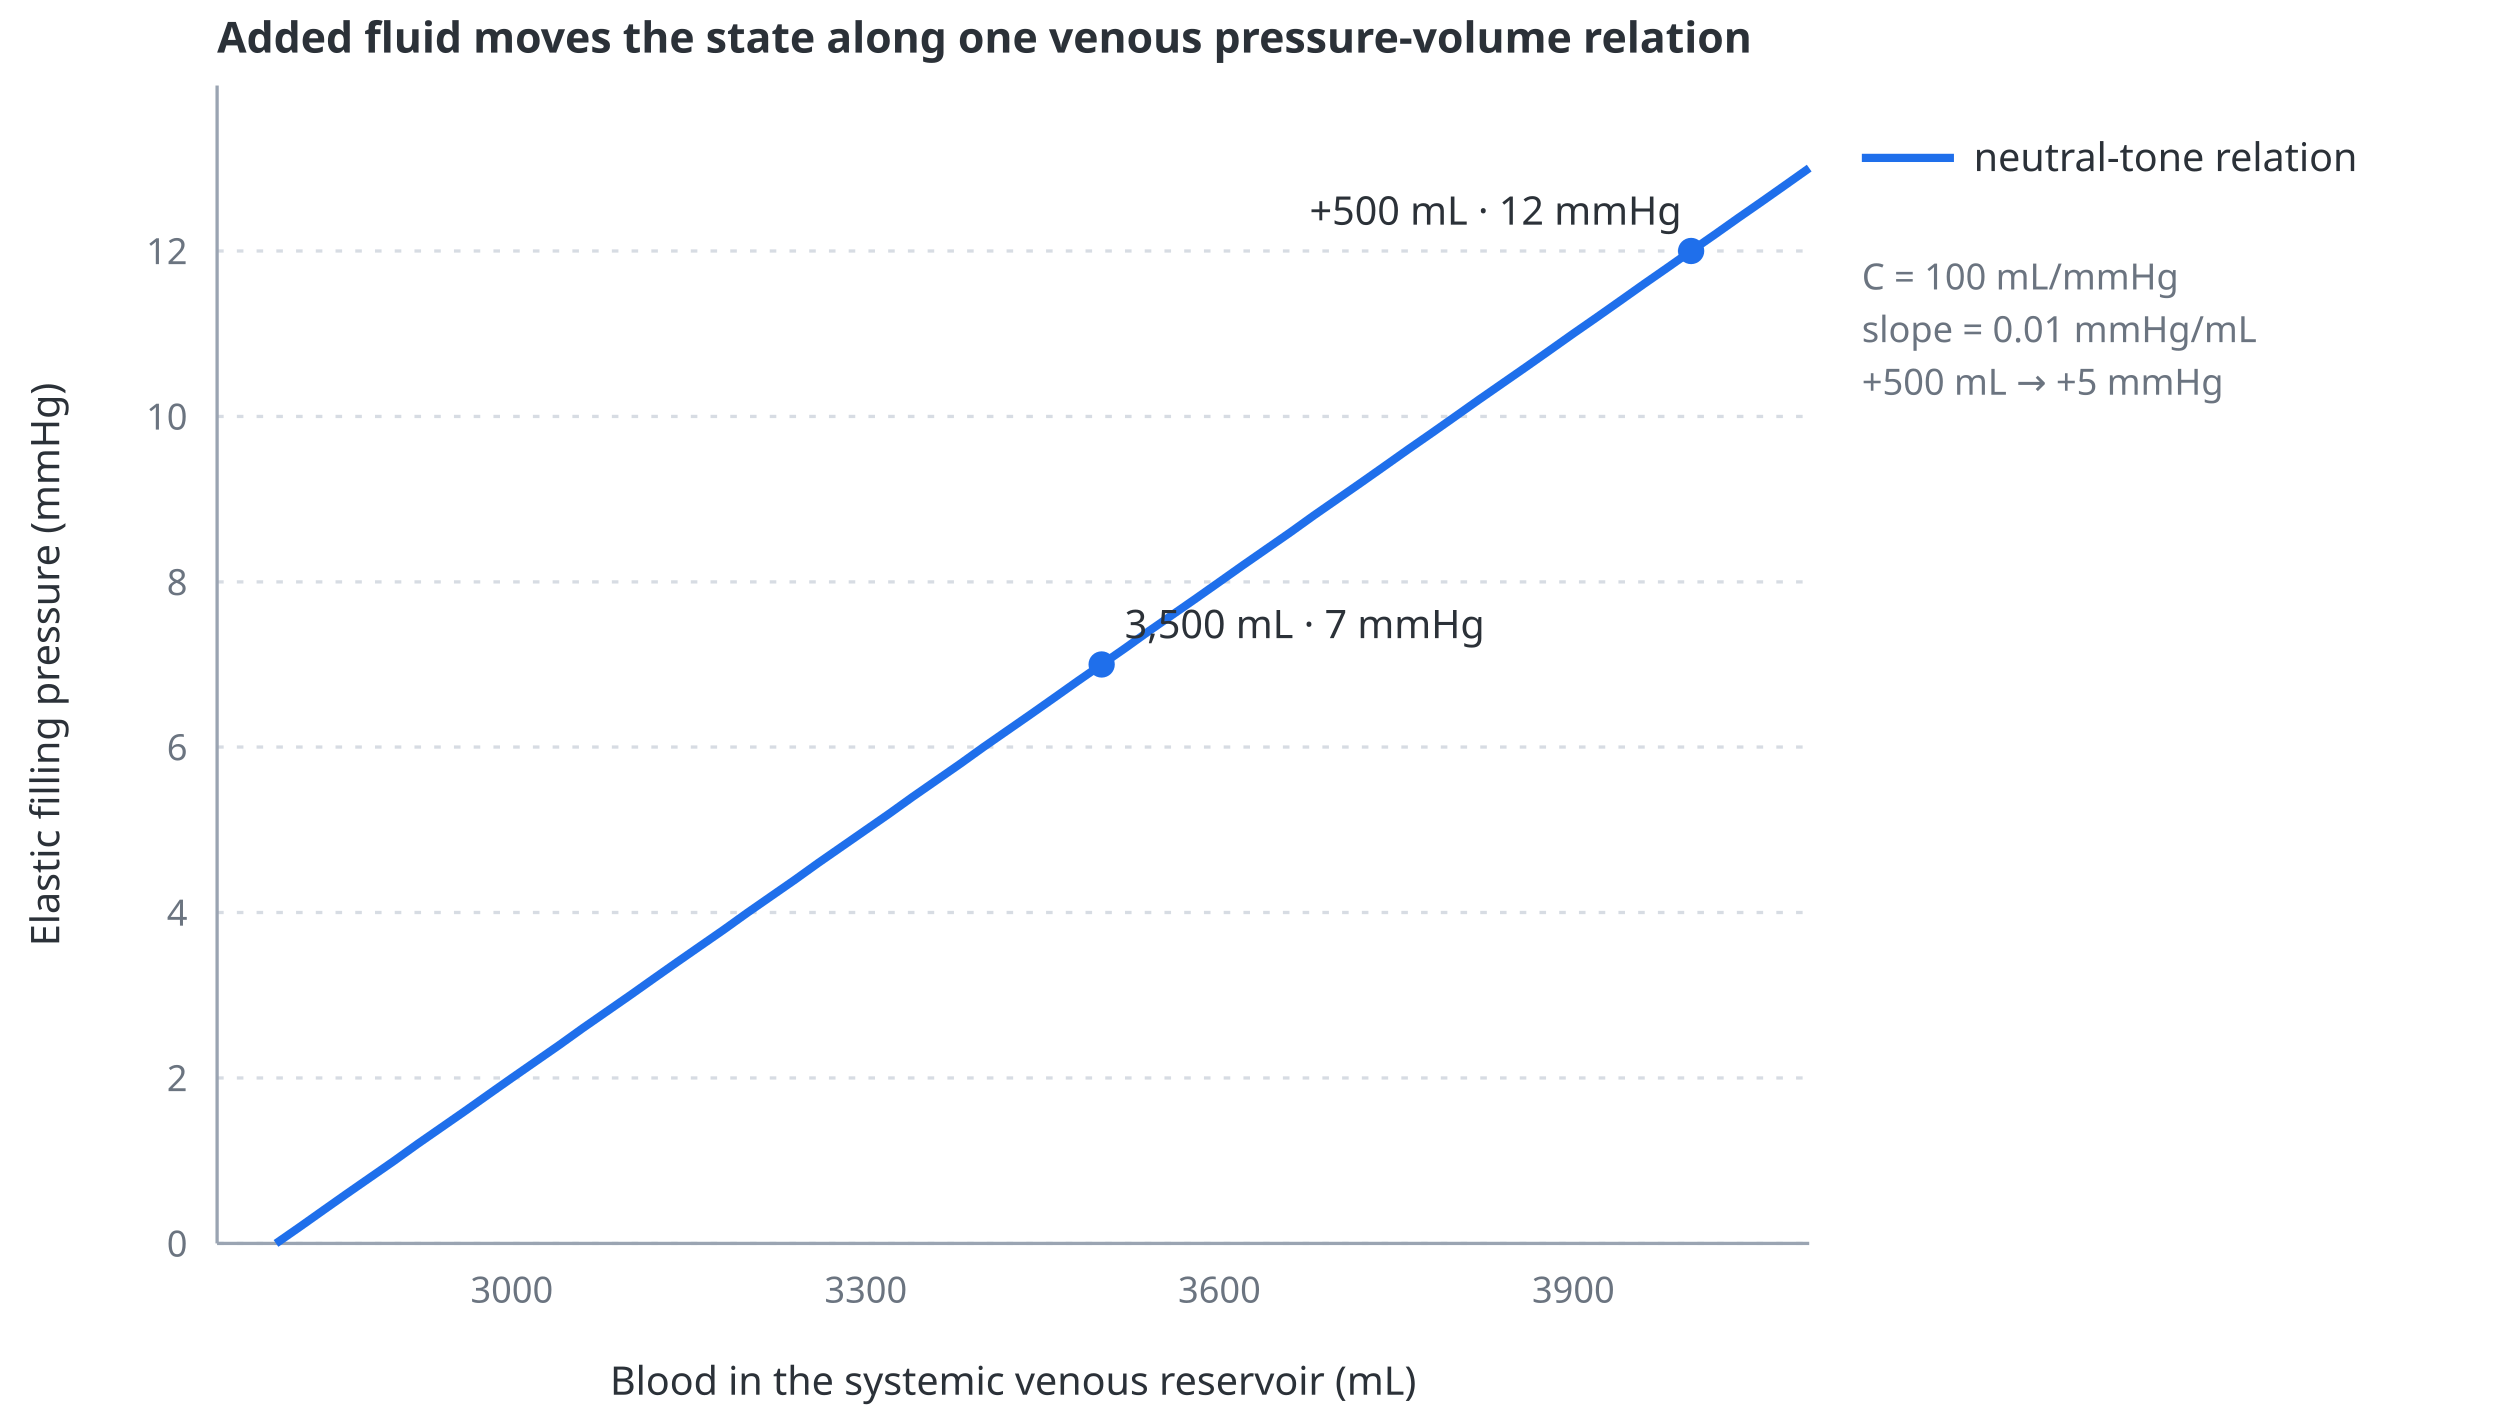
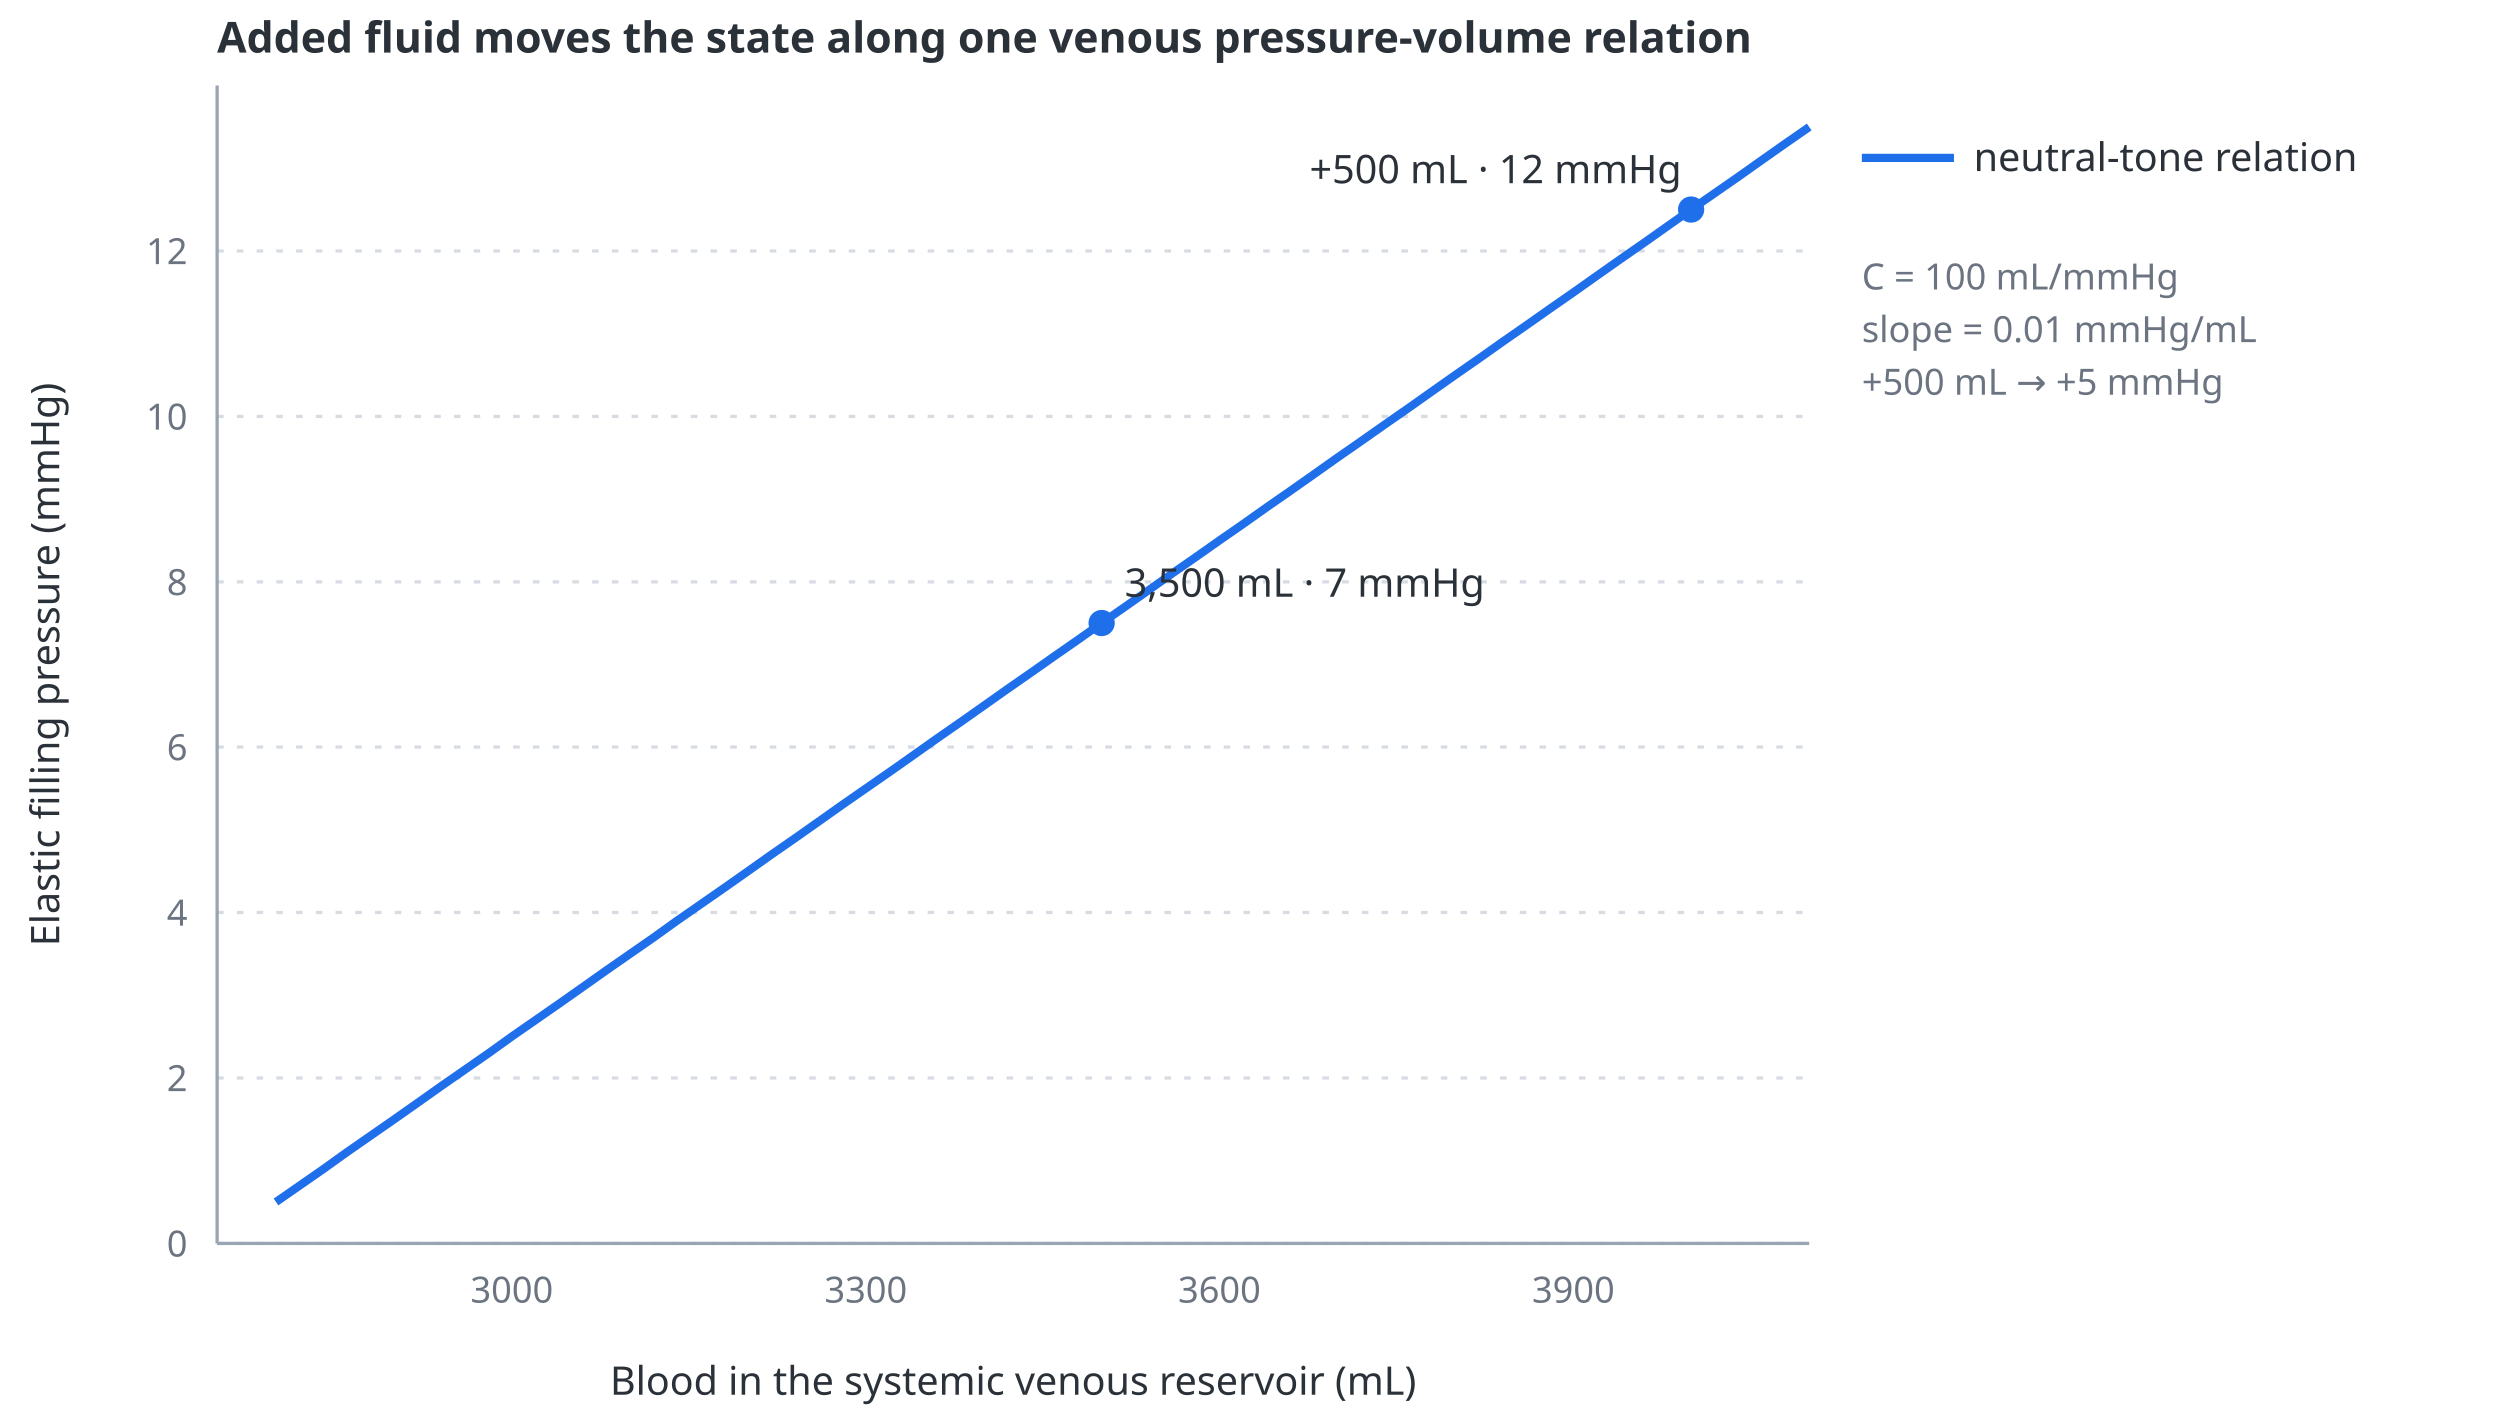
<svg xmlns="http://www.w3.org/2000/svg" viewBox="0 0 760 430" class="arthur-fig" role="img" aria-label="Added fluid moves the state along one venous pressure-volume relation">
  <style>
  svg.arthur-fig .bg { fill: none }
  svg.arthur-fig .axis { stroke: var(--fig-axis, #9aa4b2); stroke-width: 1 }
  svg.arthur-fig .grid { stroke: var(--fig-grid, #d7dce3); stroke-width: 1; stroke-dasharray: 2 4 }
  svg.arthur-fig .tick { fill: var(--fig-muted, #6b7480); font: 11px system-ui, sans-serif }
  svg.arthur-fig .label { fill: var(--fig-text, #2b3138); font: 12px system-ui, sans-serif }
  svg.arthur-fig .title { fill: var(--fig-text, #2b3138); font: 600 13px system-ui, sans-serif }
  svg.arthur-fig .lm { stroke: var(--fig-grid, #d7dce3); stroke-width: 1 }
  svg.arthur-fig .lm-text { fill: var(--fig-muted, #6b7480); font: 600 11px system-ui, sans-serif }
  svg.arthur-fig .total { stroke: var(--fig-total, #1f6feb); stroke-width: 2.5; fill: none }
  svg.arthur-fig .alv { stroke: var(--fig-alv, #d1495b); stroke-width: 1.6; fill: none; stroke-dasharray: 6 3 }
  svg.arthur-fig .extra { stroke: var(--fig-extra, #2a9d8f); stroke-width: 1.6; fill: none; stroke-dasharray: 6 3 }
  svg.arthur-fig .nadir { stroke: var(--fig-total, #1f6feb); stroke-width: 1; stroke-dasharray: 3 3 }
  svg.arthur-fig .dot { fill: var(--fig-total, #1f6feb); stroke: none }
  @media (prefers-color-scheme: dark) {
    svg.arthur-fig .axis { stroke: #5b6472 }
    svg.arthur-fig .grid, svg.arthur-fig .lm { stroke: #363d47 }
    svg.arthur-fig .tick, svg.arthur-fig .lm-text { fill: #8b95a3 }
    svg.arthur-fig .label, svg.arthur-fig .title { fill: #d6dbe2 }
    svg.arthur-fig .total, svg.arthur-fig .nadir { stroke: #58a6ff }
    svg.arthur-fig .dot { fill: #58a6ff }
    svg.arthur-fig .alv { stroke: #f08c9a }
    svg.arthur-fig .extra { stroke: #4fd1c1 }
  }
</style>
  <rect class="bg" width="760" height="430" />
  <text class="title" x="66" y="16">Added fluid moves the state along one venous pressure-volume relation</text>
  <line class="grid" x1="66" y1="378.0" x2="550" y2="378.0" />
  <text class="tick" x="57" y="382.0" text-anchor="end">0</text>
  <line class="grid" x1="66" y1="327.7" x2="550" y2="327.7" />
  <text class="tick" x="57" y="331.7" text-anchor="end">2</text>
  <line class="grid" x1="66" y1="277.4" x2="550" y2="277.4" />
  <text class="tick" x="57" y="281.4" text-anchor="end">4</text>
  <line class="grid" x1="66" y1="227.1" x2="550" y2="227.1" />
  <text class="tick" x="57" y="231.1" text-anchor="end">6</text>
  <line class="grid" x1="66" y1="176.9" x2="550" y2="176.9" />
  <text class="tick" x="57" y="180.9" text-anchor="end">8</text>
  <line class="grid" x1="66" y1="126.6" x2="550" y2="126.6" />
  <text class="tick" x="57" y="130.6" text-anchor="end">10</text>
  <line class="grid" x1="66" y1="76.3" x2="550" y2="76.3" />
  <text class="tick" x="57" y="80.3" text-anchor="end">12</text>
  <text class="tick" x="155.6" y="396" text-anchor="middle">3000</text>
  <text class="tick" x="263.2" y="396" text-anchor="middle">3300</text>
  <text class="tick" x="370.7" y="396" text-anchor="middle">3600</text>
  <text class="tick" x="478.3" y="396" text-anchor="middle">3900</text>
  <line class="axis" x1="66" y1="26" x2="66" y2="378" />
  <line class="axis" x1="66" y1="378.0" x2="550" y2="378.0" />
-   <path class="total" style="stroke-dasharray:none" d="M83.9 378.0 L91.1 373.0 L98.3 367.9 L105.4 362.9 L112.6 357.9 L119.8 352.9 L126.9 347.8 L134.1 342.8 L141.3 337.8 L148.5 332.7 L155.6 327.7 L162.8 322.7 L170.0 317.7 L177.1 312.6 L184.3 307.6 L191.5 302.6 L198.7 297.5 L205.8 292.5 L213.0 287.5 L220.2 282.5 L227.3 277.4 L234.5 272.4 L241.7 267.4 L248.8 262.3 L256.0 257.3 L263.2 252.3 L270.4 247.3 L277.5 242.2 L284.7 237.2 L291.9 232.2 L299.0 227.1 L306.2 222.1 L313.4 217.1 L320.5 212.1 L327.7 207.0 L334.9 202.0 L342.1 197.0 L349.2 191.9 L356.4 186.9 L363.6 181.9 L370.7 176.9 L377.9 171.8 L385.1 166.8 L392.3 161.8 L399.4 156.7 L406.6 151.7 L413.8 146.7 L420.9 141.7 L428.1 136.6 L435.3 131.6 L442.4 126.6 L449.6 121.5 L456.8 116.5 L464.0 111.5 L471.1 106.5 L478.3 101.4 L485.5 96.4 L492.6 91.4 L499.8 86.3 L507.0 81.3 L514.1 76.3 L521.3 71.3 L528.5 66.2 L535.7 61.2 L542.8 56.2 L550.0 51.1" />
-   <circle class="dot" cx="334.9" cy="202.0" r="4" />
-   <text class="label" x="341.9" y="194.0">3,500 mL · 7 mmHg</text>
-   <circle class="dot" cx="514.1" cy="76.3" r="4" />
-   <text class="label" x="398.1" y="68.3">+500 mL · 12 mmHg</text>
+   <path class="total" style="stroke-dasharray:none" d="M83.9 365.4 L91.1 360.4 L98.3 355.4 L105.4 350.3 L112.6 345.3 L119.8 340.3 L126.9 335.3 L134.1 330.2 L141.3 325.2 L148.5 320.2 L155.6 315.1 L162.8 310.1 L170.0 305.1 L177.1 300.1 L184.3 295.0 L191.5 290.0 L198.7 285.0 L205.8 279.9 L213.0 274.9 L220.2 269.9 L227.3 264.9 L234.5 259.8 L241.7 254.8 L248.8 249.8 L256.0 244.7 L263.2 239.7 L270.4 234.7 L277.5 229.7 L284.7 224.6 L291.9 219.6 L299.0 214.6 L306.2 209.5 L313.4 204.5 L320.5 199.5 L327.7 194.5 L334.9 189.4 L342.1 184.4 L349.2 179.4 L356.4 174.3 L363.6 169.3 L370.7 164.3 L377.9 159.3 L385.1 154.2 L392.3 149.2 L399.4 144.2 L406.6 139.1 L413.8 134.1 L420.9 129.1 L428.1 124.1 L435.3 119.0 L442.4 114.0 L449.6 109.0 L456.8 103.9 L464.0 98.9 L471.1 93.9 L478.3 88.9 L485.5 83.8 L492.6 78.8 L499.8 73.8 L507.0 68.7 L514.1 63.7 L521.3 58.7 L528.5 53.7 L535.7 48.6 L542.8 43.6 L550.0 38.6" />
+   <circle class="dot" cx="334.9" cy="189.4" r="4" />
+   <text class="label" x="341.9" y="181.4">3,500 mL · 7 mmHg</text>
+   <circle class="dot" cx="514.1" cy="63.7" r="4" />
+   <text class="label" x="398.1" y="55.7">+500 mL · 12 mmHg</text>
  <text class="label" transform="translate(18 202) rotate(-90)" text-anchor="middle">Elastic filling pressure (mmHg)</text>
  <text class="label" x="308" y="424" text-anchor="middle">Blood in the systemic venous reservoir (mL)</text>
  <line class="total" style="stroke-dasharray:none" x1="566" y1="48" x2="594" y2="48" />
  <text class="label" x="600" y="52">neutral-tone relation</text>
  <text class="tick" x="566" y="88">C = 100 mL/mmHg</text>
  <text class="tick" x="566" y="104">slope = 0.01 mmHg/mL</text>
  <text class="tick" x="566" y="120">+500 mL → +5 mmHg</text>
</svg>
